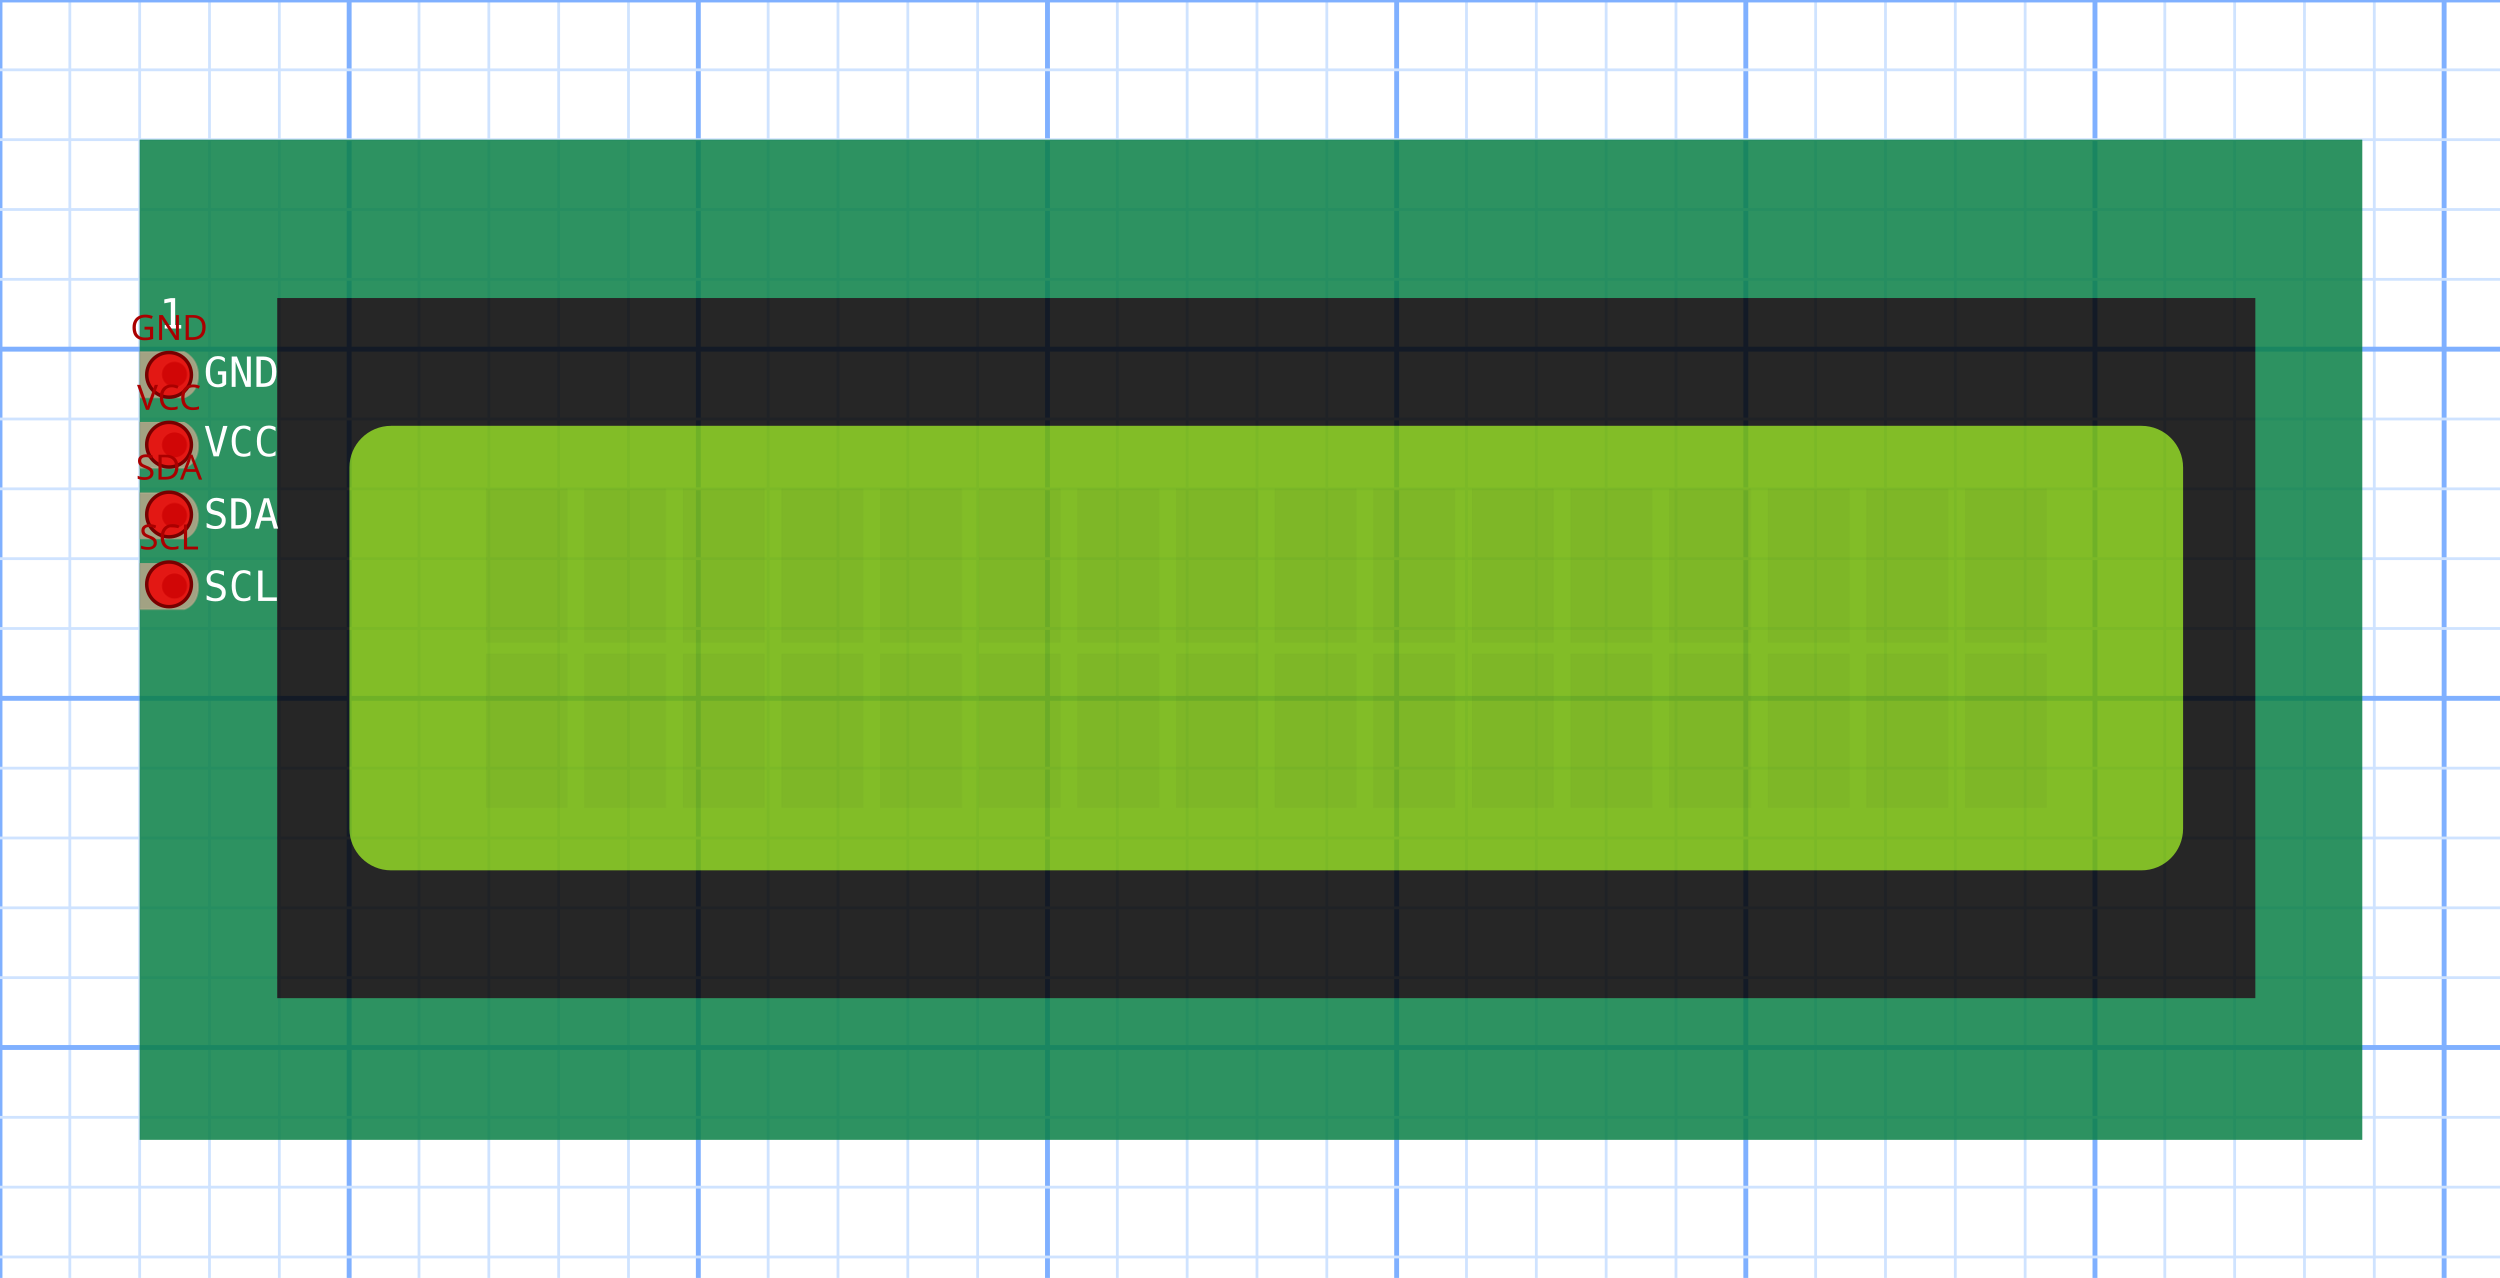
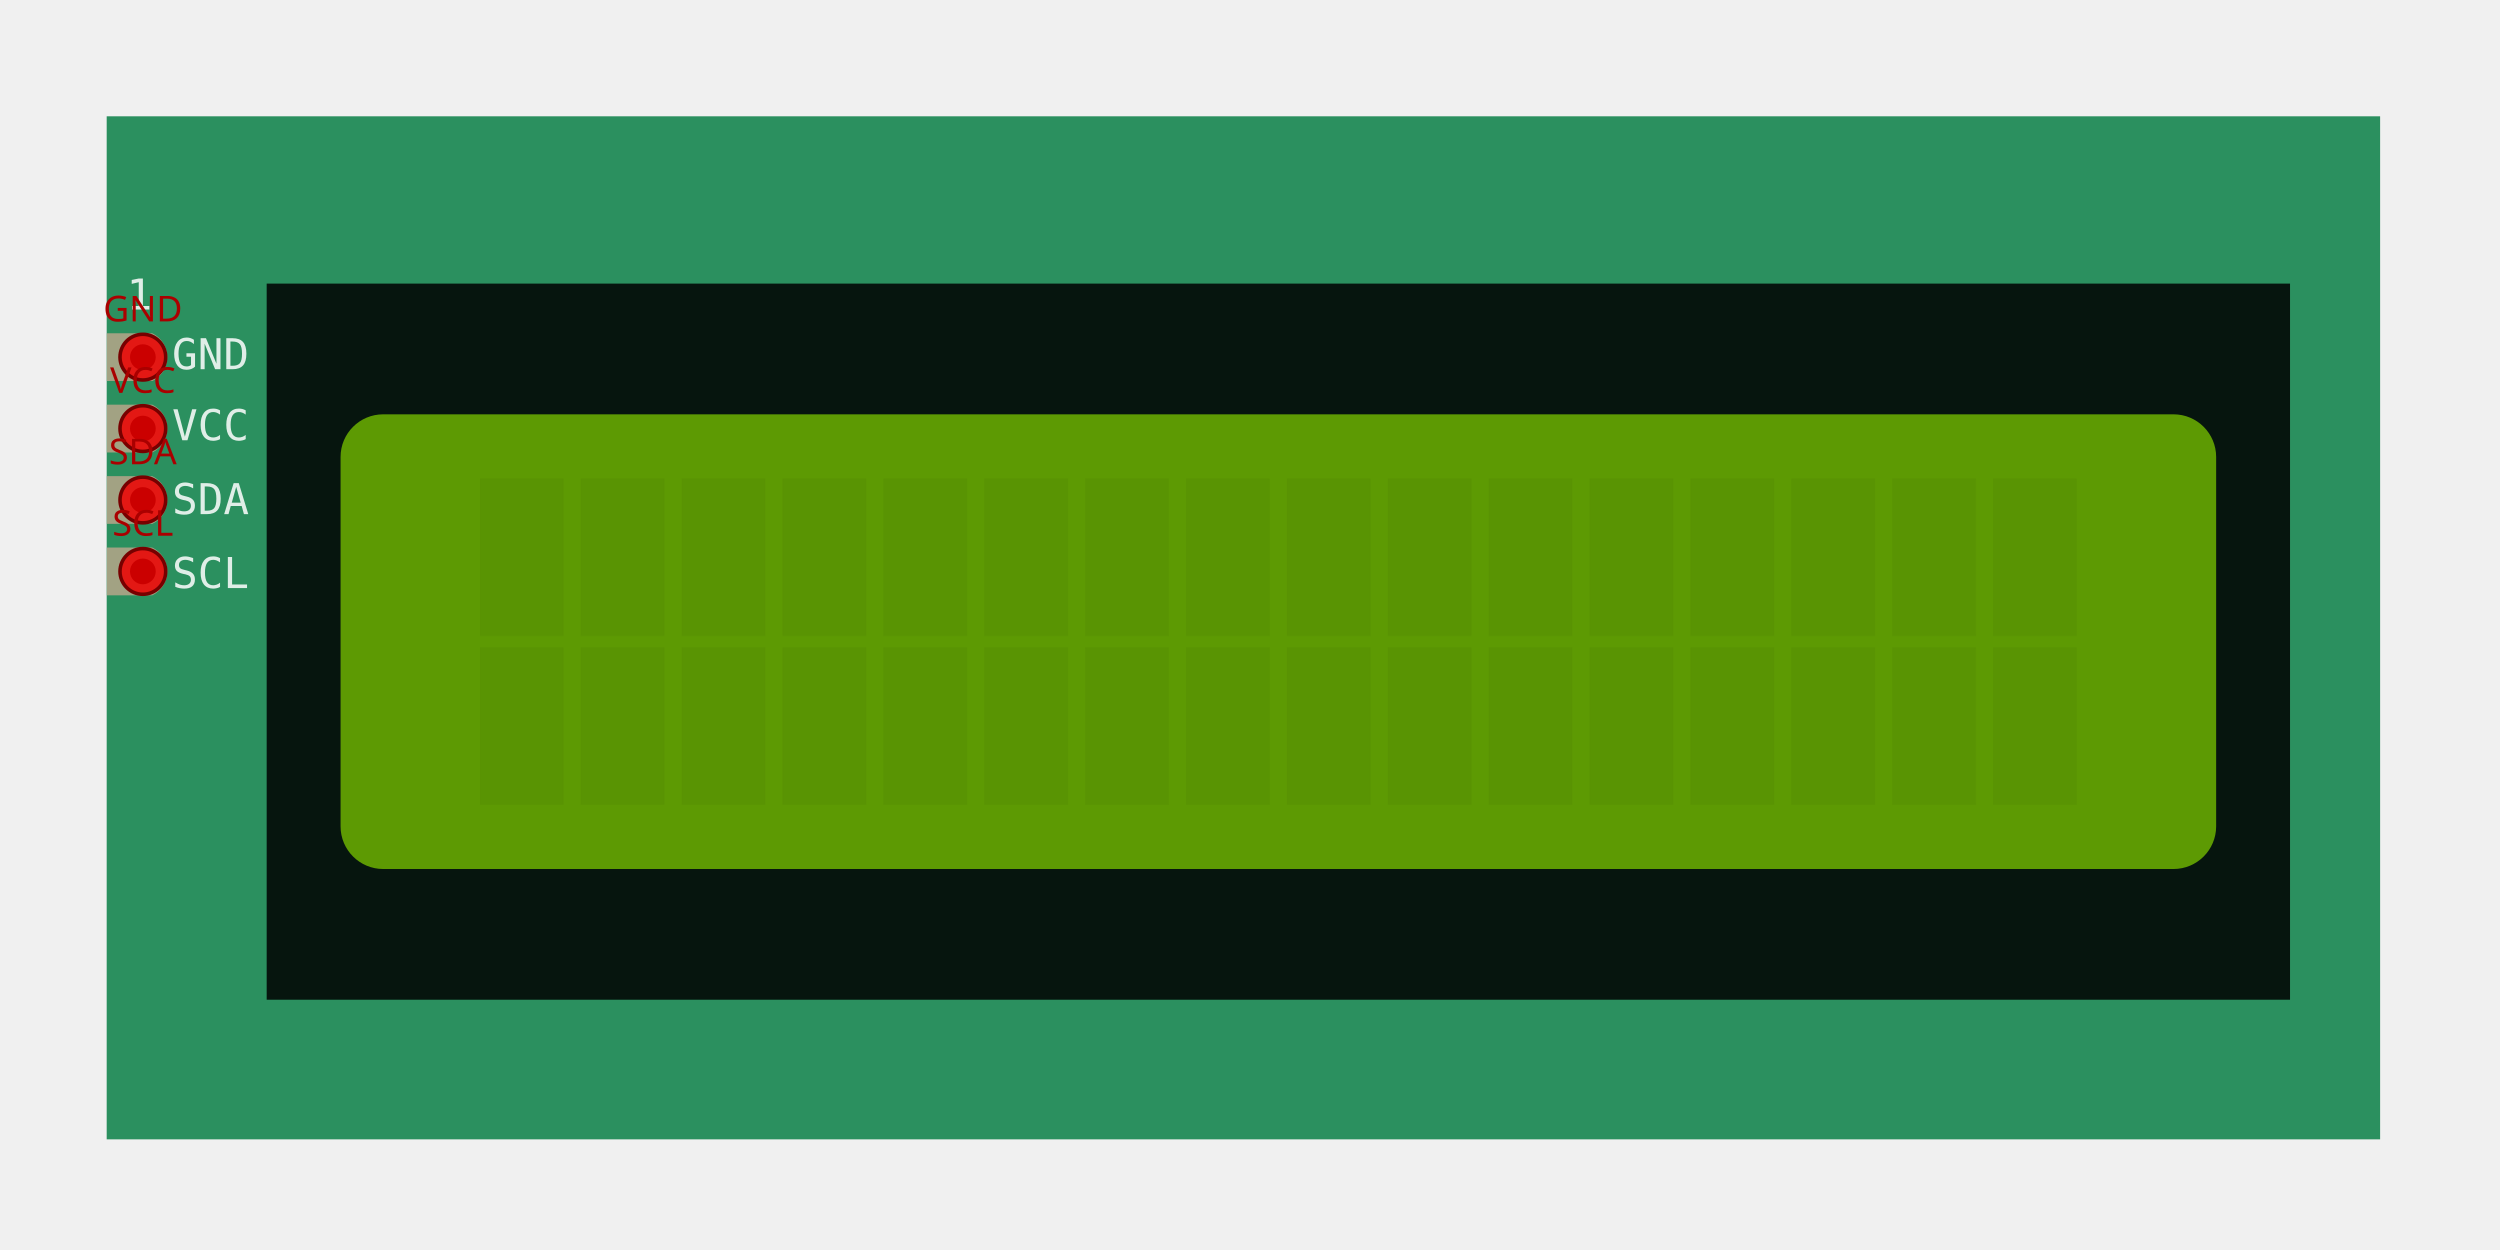
- <svg xmlns="http://www.w3.org/2000/svg" width="358" height="183" viewBox="0 0 358 183">
-   <rect width="358" height="183" fill="#fff" />
-   <g id="grid">
-     <line x1="0" y1="0" x2="0" y2="183" stroke="#7fb0ff" stroke-width="0.7" />
-     <line x1="10" y1="0" x2="10" y2="183" stroke="#cfe3ff" stroke-width="0.4" />
-     <line x1="20" y1="0" x2="20" y2="183" stroke="#cfe3ff" stroke-width="0.4" />
-     <line x1="30" y1="0" x2="30" y2="183" stroke="#cfe3ff" stroke-width="0.4" />
-     <line x1="40" y1="0" x2="40" y2="183" stroke="#cfe3ff" stroke-width="0.4" />
-     <line x1="50" y1="0" x2="50" y2="183" stroke="#7fb0ff" stroke-width="0.7" />
-     <line x1="60" y1="0" x2="60" y2="183" stroke="#cfe3ff" stroke-width="0.4" />
-     <line x1="70" y1="0" x2="70" y2="183" stroke="#cfe3ff" stroke-width="0.4" />
-     <line x1="80" y1="0" x2="80" y2="183" stroke="#cfe3ff" stroke-width="0.4" />
-     <line x1="90" y1="0" x2="90" y2="183" stroke="#cfe3ff" stroke-width="0.4" />
-     <line x1="100" y1="0" x2="100" y2="183" stroke="#7fb0ff" stroke-width="0.7" />
-     <line x1="110" y1="0" x2="110" y2="183" stroke="#cfe3ff" stroke-width="0.4" />
-     <line x1="120" y1="0" x2="120" y2="183" stroke="#cfe3ff" stroke-width="0.4" />
-     <line x1="130" y1="0" x2="130" y2="183" stroke="#cfe3ff" stroke-width="0.4" />
-     <line x1="140" y1="0" x2="140" y2="183" stroke="#cfe3ff" stroke-width="0.4" />
-     <line x1="150" y1="0" x2="150" y2="183" stroke="#7fb0ff" stroke-width="0.7" />
-     <line x1="160" y1="0" x2="160" y2="183" stroke="#cfe3ff" stroke-width="0.4" />
-     <line x1="170" y1="0" x2="170" y2="183" stroke="#cfe3ff" stroke-width="0.4" />
-     <line x1="180" y1="0" x2="180" y2="183" stroke="#cfe3ff" stroke-width="0.4" />
-     <line x1="190" y1="0" x2="190" y2="183" stroke="#cfe3ff" stroke-width="0.4" />
-     <line x1="200" y1="0" x2="200" y2="183" stroke="#7fb0ff" stroke-width="0.7" />
-     <line x1="210" y1="0" x2="210" y2="183" stroke="#cfe3ff" stroke-width="0.4" />
-     <line x1="220" y1="0" x2="220" y2="183" stroke="#cfe3ff" stroke-width="0.4" />
-     <line x1="230" y1="0" x2="230" y2="183" stroke="#cfe3ff" stroke-width="0.4" />
-     <line x1="240" y1="0" x2="240" y2="183" stroke="#cfe3ff" stroke-width="0.4" />
-     <line x1="250" y1="0" x2="250" y2="183" stroke="#7fb0ff" stroke-width="0.7" />
-     <line x1="260" y1="0" x2="260" y2="183" stroke="#cfe3ff" stroke-width="0.4" />
-     <line x1="270" y1="0" x2="270" y2="183" stroke="#cfe3ff" stroke-width="0.4" />
-     <line x1="280" y1="0" x2="280" y2="183" stroke="#cfe3ff" stroke-width="0.4" />
-     <line x1="290" y1="0" x2="290" y2="183" stroke="#cfe3ff" stroke-width="0.4" />
-     <line x1="300" y1="0" x2="300" y2="183" stroke="#7fb0ff" stroke-width="0.7" />
-     <line x1="310" y1="0" x2="310" y2="183" stroke="#cfe3ff" stroke-width="0.4" />
-     <line x1="320" y1="0" x2="320" y2="183" stroke="#cfe3ff" stroke-width="0.4" />
-     <line x1="330" y1="0" x2="330" y2="183" stroke="#cfe3ff" stroke-width="0.4" />
-     <line x1="340" y1="0" x2="340" y2="183" stroke="#cfe3ff" stroke-width="0.4" />
-     <line x1="350" y1="0" x2="350" y2="183" stroke="#7fb0ff" stroke-width="0.7" />
-     <line x1="0" y1="0" x2="358" y2="0" stroke="#7fb0ff" stroke-width="0.7" />
-     <line x1="0" y1="10" x2="358" y2="10" stroke="#cfe3ff" stroke-width="0.4" />
-     <line x1="0" y1="20" x2="358" y2="20" stroke="#cfe3ff" stroke-width="0.4" />
-     <line x1="0" y1="30" x2="358" y2="30" stroke="#cfe3ff" stroke-width="0.4" />
-     <line x1="0" y1="40" x2="358" y2="40" stroke="#cfe3ff" stroke-width="0.4" />
-     <line x1="0" y1="50" x2="358" y2="50" stroke="#7fb0ff" stroke-width="0.7" />
-     <line x1="0" y1="60" x2="358" y2="60" stroke="#cfe3ff" stroke-width="0.4" />
-     <line x1="0" y1="70" x2="358" y2="70" stroke="#cfe3ff" stroke-width="0.4" />
-     <line x1="0" y1="80" x2="358" y2="80" stroke="#cfe3ff" stroke-width="0.4" />
-     <line x1="0" y1="90" x2="358" y2="90" stroke="#cfe3ff" stroke-width="0.4" />
-     <line x1="0" y1="100" x2="358" y2="100" stroke="#7fb0ff" stroke-width="0.7" />
-     <line x1="0" y1="110" x2="358" y2="110" stroke="#cfe3ff" stroke-width="0.4" />
-     <line x1="0" y1="120" x2="358" y2="120" stroke="#cfe3ff" stroke-width="0.4" />
-     <line x1="0" y1="130" x2="358" y2="130" stroke="#cfe3ff" stroke-width="0.4" />
-     <line x1="0" y1="140" x2="358" y2="140" stroke="#cfe3ff" stroke-width="0.4" />
-     <line x1="0" y1="150" x2="358" y2="150" stroke="#7fb0ff" stroke-width="0.7" />
-     <line x1="0" y1="160" x2="358" y2="160" stroke="#cfe3ff" stroke-width="0.4" />
-     <line x1="0" y1="170" x2="358" y2="170" stroke="#cfe3ff" stroke-width="0.4" />
-     <line x1="0" y1="180" x2="358" y2="180" stroke="#cfe3ff" stroke-width="0.4" />
-   </g>
-   <g id="board" opacity="0.85" transform="translate(20,20) scale(3.9785) translate(0 0)">
-     <defs>
+ <svg xmlns="http://www.w3.org/2000/svg" xmlns:xlink="http://www.w3.org/1999/xlink" width="350" height="175" viewBox="0 0 350 175" version="1.1" id="svg68">
+   <defs id="defs68">
+     <pattern xlink:href="#characters" id="pattern69" patternTransform="matrix(3.9785,0,0,3.9785,14.936,16.28347)" />
+     <defs id="defs55">
      <pattern id="characters" width="3.55" height="5.95" patternUnits="userSpaceOnUse" x="12.45" y="12.55">
-         <rect width="2.95" height="5.55" fill-opacity="0.05" />
+         <rect width="2.95" height="5.55" fill-opacity="0.05" id="rect55" />
      </pattern>
      <pattern id="pins" width="2.54" height="3.255" patternUnits="userSpaceOnUse" y="1.1">
-         <path fill="#92926d" d="M0,0.55c0,0 0.21,-0.52 0.87,-0.52 0.67,0 0.81,0.51 0.81,0.51v1.81h-1.869z" />
-         <circle r="0.45" cx="0.827" cy="0.9" color="black" />
+         <path fill="#92926d" d="M0,0.55c0,0 0.21,-0.52 0.87,-0.52 0.67,0 0.81,0.51 0.81,0.51v1.81h-1.869z" id="path55" />
+         <circle r="0.45" cx="0.827" cy="0.9" color="black" id="circle55" />
      </pattern>
    </defs>
-     <rect fill="#087f45" width="80" height="36" />
-     <rect x="4.95" y="5.7" width="71.2" height="25.2" />
-     <rect x="7.55" y="10.3" rx="1.5" ry="1.5" width="66" height="16" fill="#6cb201" />
-     <rect x="7.55" y="10.3" rx="1.5" ry="1.5" width="66" height="16" opacity="0" />
-     <rect x="7.55" y="-2.5" height="2.5" width="10.16" fill="url(#pins)" transform="rotate(90)" />
-     <text fill="white" font-size="1.5px" font-family="monospace">
-       <tspan y="6.8" x="0.7" fill="white">1</tspan>
-       <tspan y="8.9" x="2.3" fill="white">GND</tspan>
-       <tspan y="11.4" x="2.3" fill="white">VCC</tspan>
-       <tspan y="14" x="2.3" fill="white">SDA</tspan>
-       <tspan y="16.6" x="2.3" fill="white">SCL</tspan>
-     </text>
-     <rect fill="url(#characters)" x="12.45" y="12.55" width="56.2" height="11.5" />
-     <path d="" transform="translate(12.45, 12.55)" fill="black" />
-   </g>
-   <g id="pins">
-     <circle id="pin-GND" cx="24.21" cy="53.68" r="3.2" fill="#e00" fill-opacity="0.85" stroke="#700" stroke-width="0.5" />
-     <text x="24.21" y="48.68" font-size="5" fill="#a00" text-anchor="middle" font-family="sans-serif">GND</text>
-     <circle id="pin-VCC" cx="24.21" cy="63.68" r="3.2" fill="#e00" fill-opacity="0.85" stroke="#700" stroke-width="0.5" />
-     <text x="24.21" y="58.68" font-size="5" fill="#a00" text-anchor="middle" font-family="sans-serif">VCC</text>
-     <circle id="pin-SDA" cx="24.21" cy="73.68" r="3.2" fill="#e00" fill-opacity="0.85" stroke="#700" stroke-width="0.5" />
-     <text x="24.21" y="68.68" font-size="5" fill="#a00" text-anchor="middle" font-family="sans-serif">SDA</text>
-     <circle id="pin-SCL" cx="24.21" cy="83.68" r="3.2" fill="#e00" fill-opacity="0.85" stroke="#700" stroke-width="0.5" />
-     <text x="24.21" y="78.68" font-size="5" fill="#a00" text-anchor="middle" font-family="sans-serif">SCL</text>
+   </defs>
+   <path d="" fill="#000000" id="path64" style="opacity:0.85;stroke-width:3.978" />
+   <g id="g74">
+     <g id="g73">
+       <rect fill="#087f45" width="318.28" height="143.226" id="rect56" x="14.936" y="16.283" style="opacity:0.85;stroke-width:3.978" />
+       <text fill="#ffffff" font-size="5.968px" font-family="monospace" id="text64" style="opacity:0.85;stroke-width:3.978" x="14.936" y="16.283">
+         <tspan y="43.337" x="17.721" fill="#ffffff" id="tspan60" style="stroke-width:3.978">1</tspan>
+         <tspan y="51.692" x="24.087" fill="#ffffff" id="tspan61" style="stroke-width:3.978">GND</tspan>
+         <tspan y="61.638" x="24.087" fill="#ffffff" id="tspan62" style="stroke-width:3.978">VCC</tspan>
+         <tspan y="71.982" x="24.087" fill="#ffffff" id="tspan63" style="stroke-width:3.978">SDA</tspan>
+         <tspan y="82.327" x="24.087" fill="#ffffff" id="tspan64" style="stroke-width:3.978">SCL</tspan>
+       </text>
+       <g id="g72" transform="translate(2.705427,0.7429743)">
+         <rect x="34.63" y="38.961" width="283.269" height="100.258" id="rect57" style="opacity:0.85;stroke-width:3.978" />
+         <rect x="44.974" y="57.262" rx="5.968" ry="5.968" width="262.581" height="63.656" fill="#6cb201" id="rect58" style="opacity:0.85;stroke-width:3.978" />
+         <rect x="44.974" y="57.262" rx="5.968" ry="5.968" width="262.581" height="63.656" opacity="0" id="rect59" style="stroke-width:3.978" />
+         <rect fill="url(#characters)" x="64.468" y="66.214" width="223.592" height="45.753" id="rect64" style="opacity:0.85;fill:url(#pattern69);stroke-width:3.978" />
+       </g>
+       <g id="g70">
+         <g id="g69">
+           <path id="path79" style="fill:#a2a283;fill-opacity:1;stroke:none;stroke-width:6.614;stroke-linecap:round" d="M 14.962,46.656 V 53.342 H 21.322 V 53.346 C 22.606,52.727 23.422,51.426 23.421,50 23.421,48.574 22.605,47.275 21.322,46.656 Z" />
+           <circle style="fill:#000000;fill-opacity:1;stroke:none;stroke-width:6.614;stroke-linecap:round" id="path80" cx="20" cy="50" r="1.802" />
+           <path id="path79-4" style="fill:#a2a283;fill-opacity:1;stroke:none;stroke-width:6.614;stroke-linecap:round" d="M 14.962,56.656 V 63.342 H 21.322 V 63.346 C 22.606,62.727 23.422,61.426 23.421,60 23.421,58.574 22.605,57.275 21.322,56.656 Z" />
+           <circle style="fill:#000000;fill-opacity:1;stroke:none;stroke-width:6.614;stroke-linecap:round" id="path80-8" cx="20" cy="60" r="1.802" />
+           <path id="path79-45" style="fill:#a2a283;fill-opacity:1;stroke:none;stroke-width:6.614;stroke-linecap:round" d="M 14.962,66.656 V 73.342 H 21.322 V 73.346 C 22.606,72.727 23.422,71.426 23.421,70 23.421,68.574 22.605,67.275 21.322,66.656 Z" />
+           <circle style="fill:#000000;fill-opacity:1;stroke:none;stroke-width:6.614;stroke-linecap:round" id="path80-5" cx="20" cy="70" r="1.802" />
+           <path id="path79-1" style="fill:#a2a283;fill-opacity:1;stroke:none;stroke-width:6.614;stroke-linecap:round" d="M 14.962,76.656 V 83.342 H 21.322 V 83.346 C 22.606,82.727 23.422,81.426 23.421,80 23.421,78.574 22.605,77.275 21.322,76.656 Z" />
+           <circle style="fill:#000000;fill-opacity:1;stroke:none;stroke-width:6.614;stroke-linecap:round" id="path80-1" cx="20" cy="80" r="1.802" />
+         </g>
+         <g id="g68" transform="translate(-4.209999,-3.68)">
+           <circle id="pin-GND" cx="24.21" cy="53.68" r="3.2" fill="#ee0000" fill-opacity="0.85" stroke="#770000" stroke-width="0.5" />
+           <text x="24.21" y="48.68" font-size="5px" fill="#aa0000" text-anchor="middle" font-family="sans-serif" id="text65">GND</text>
+           <circle id="pin-VCC" cx="24.21" cy="63.68" r="3.2" fill="#ee0000" fill-opacity="0.85" stroke="#770000" stroke-width="0.5" />
+           <text x="24.21" y="58.68" font-size="5px" fill="#aa0000" text-anchor="middle" font-family="sans-serif" id="text66">VCC</text>
+           <circle id="pin-SDA" cx="24.21" cy="73.68" r="3.2" fill="#ee0000" fill-opacity="0.85" stroke="#770000" stroke-width="0.5" />
+           <text x="24.21" y="68.68" font-size="5px" fill="#aa0000" text-anchor="middle" font-family="sans-serif" id="text67">SDA</text>
+           <circle id="pin-SCL" cx="24.21" cy="83.68" r="3.2" fill="#ee0000" fill-opacity="0.85" stroke="#770000" stroke-width="0.5" />
+           <text x="24.21" y="78.68" font-size="5px" fill="#aa0000" text-anchor="middle" font-family="sans-serif" id="text68">SCL</text>
+         </g>
+       </g>
+     </g>
  </g>
</svg>
